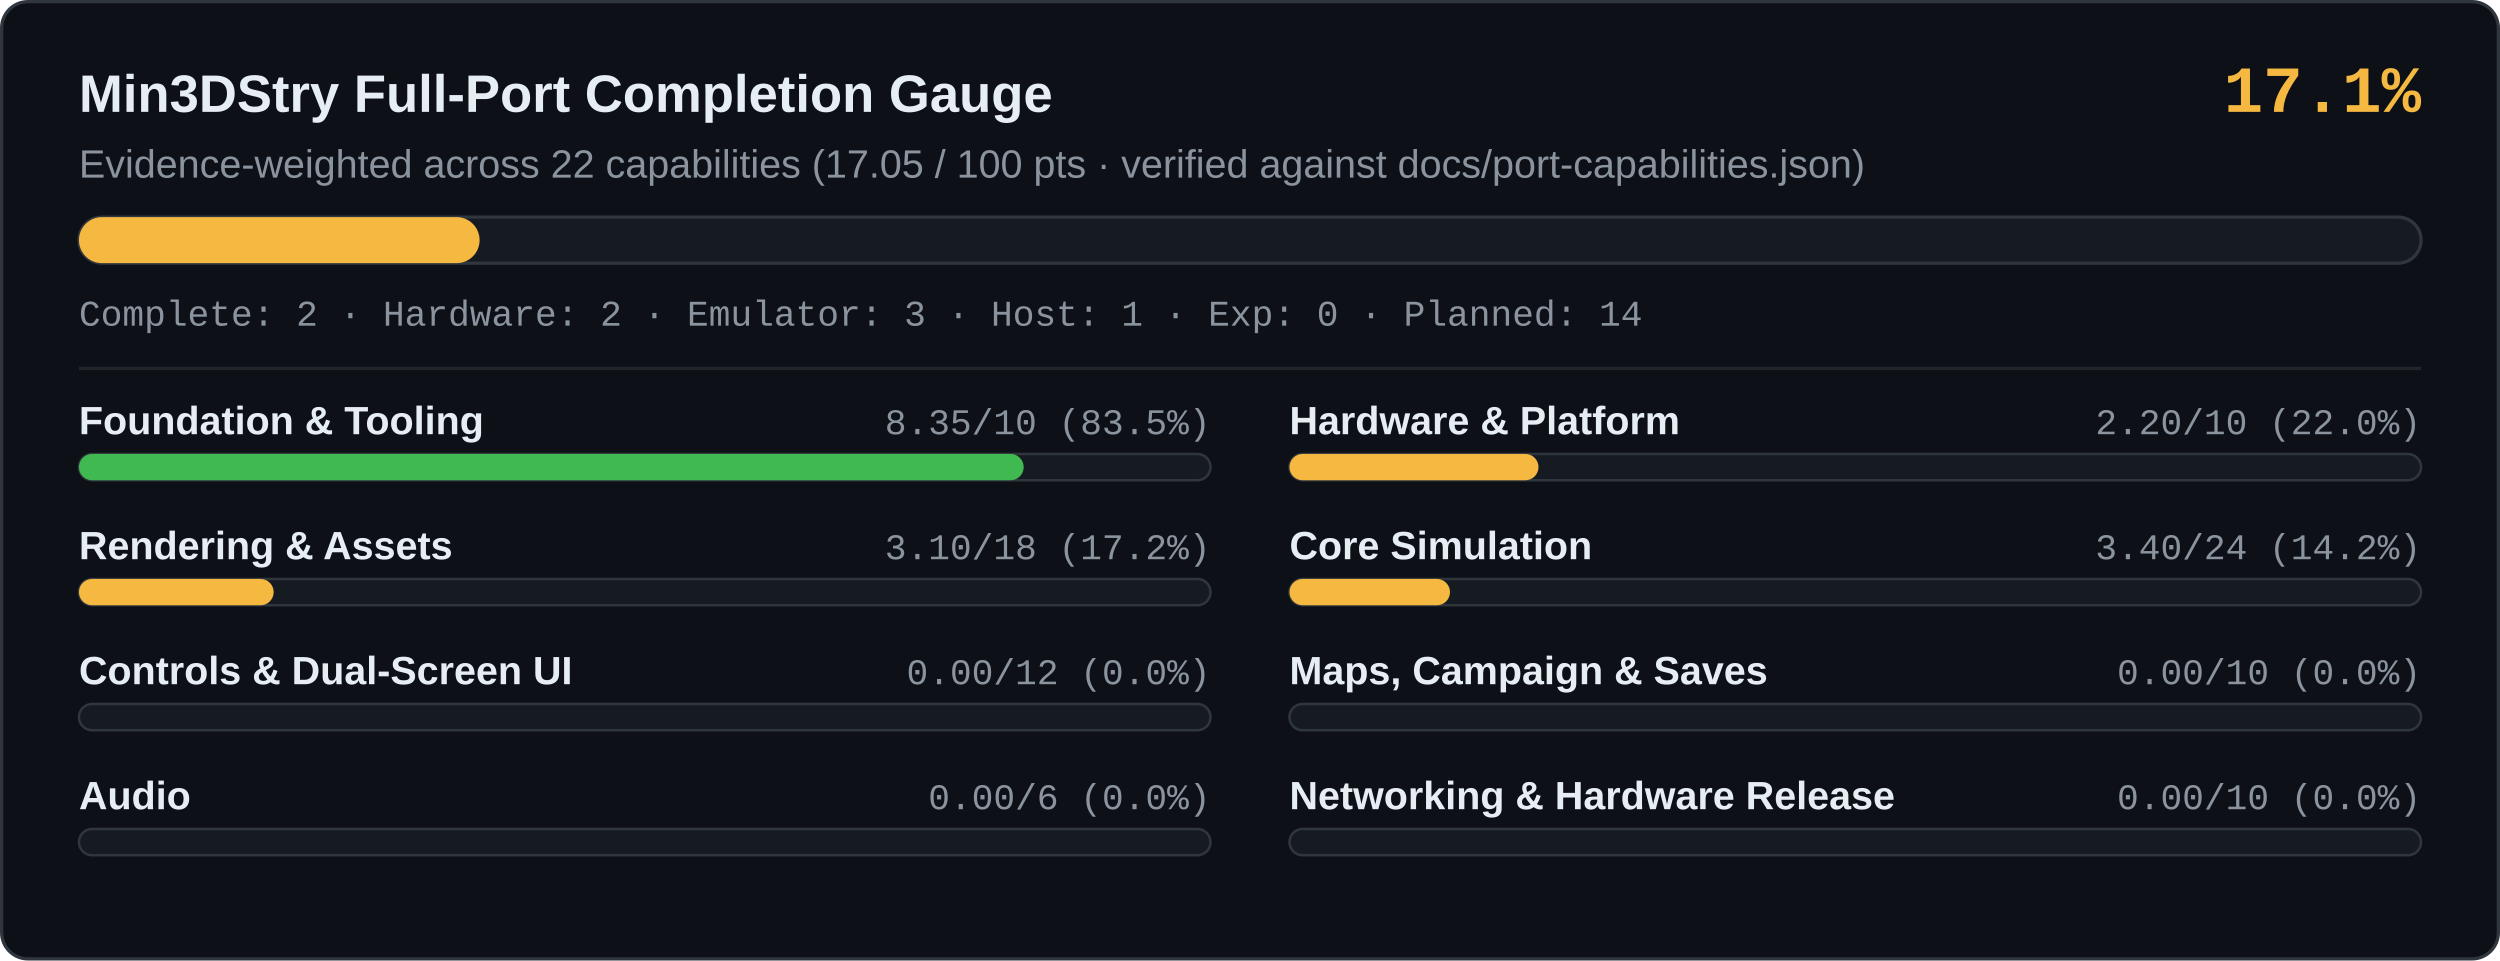
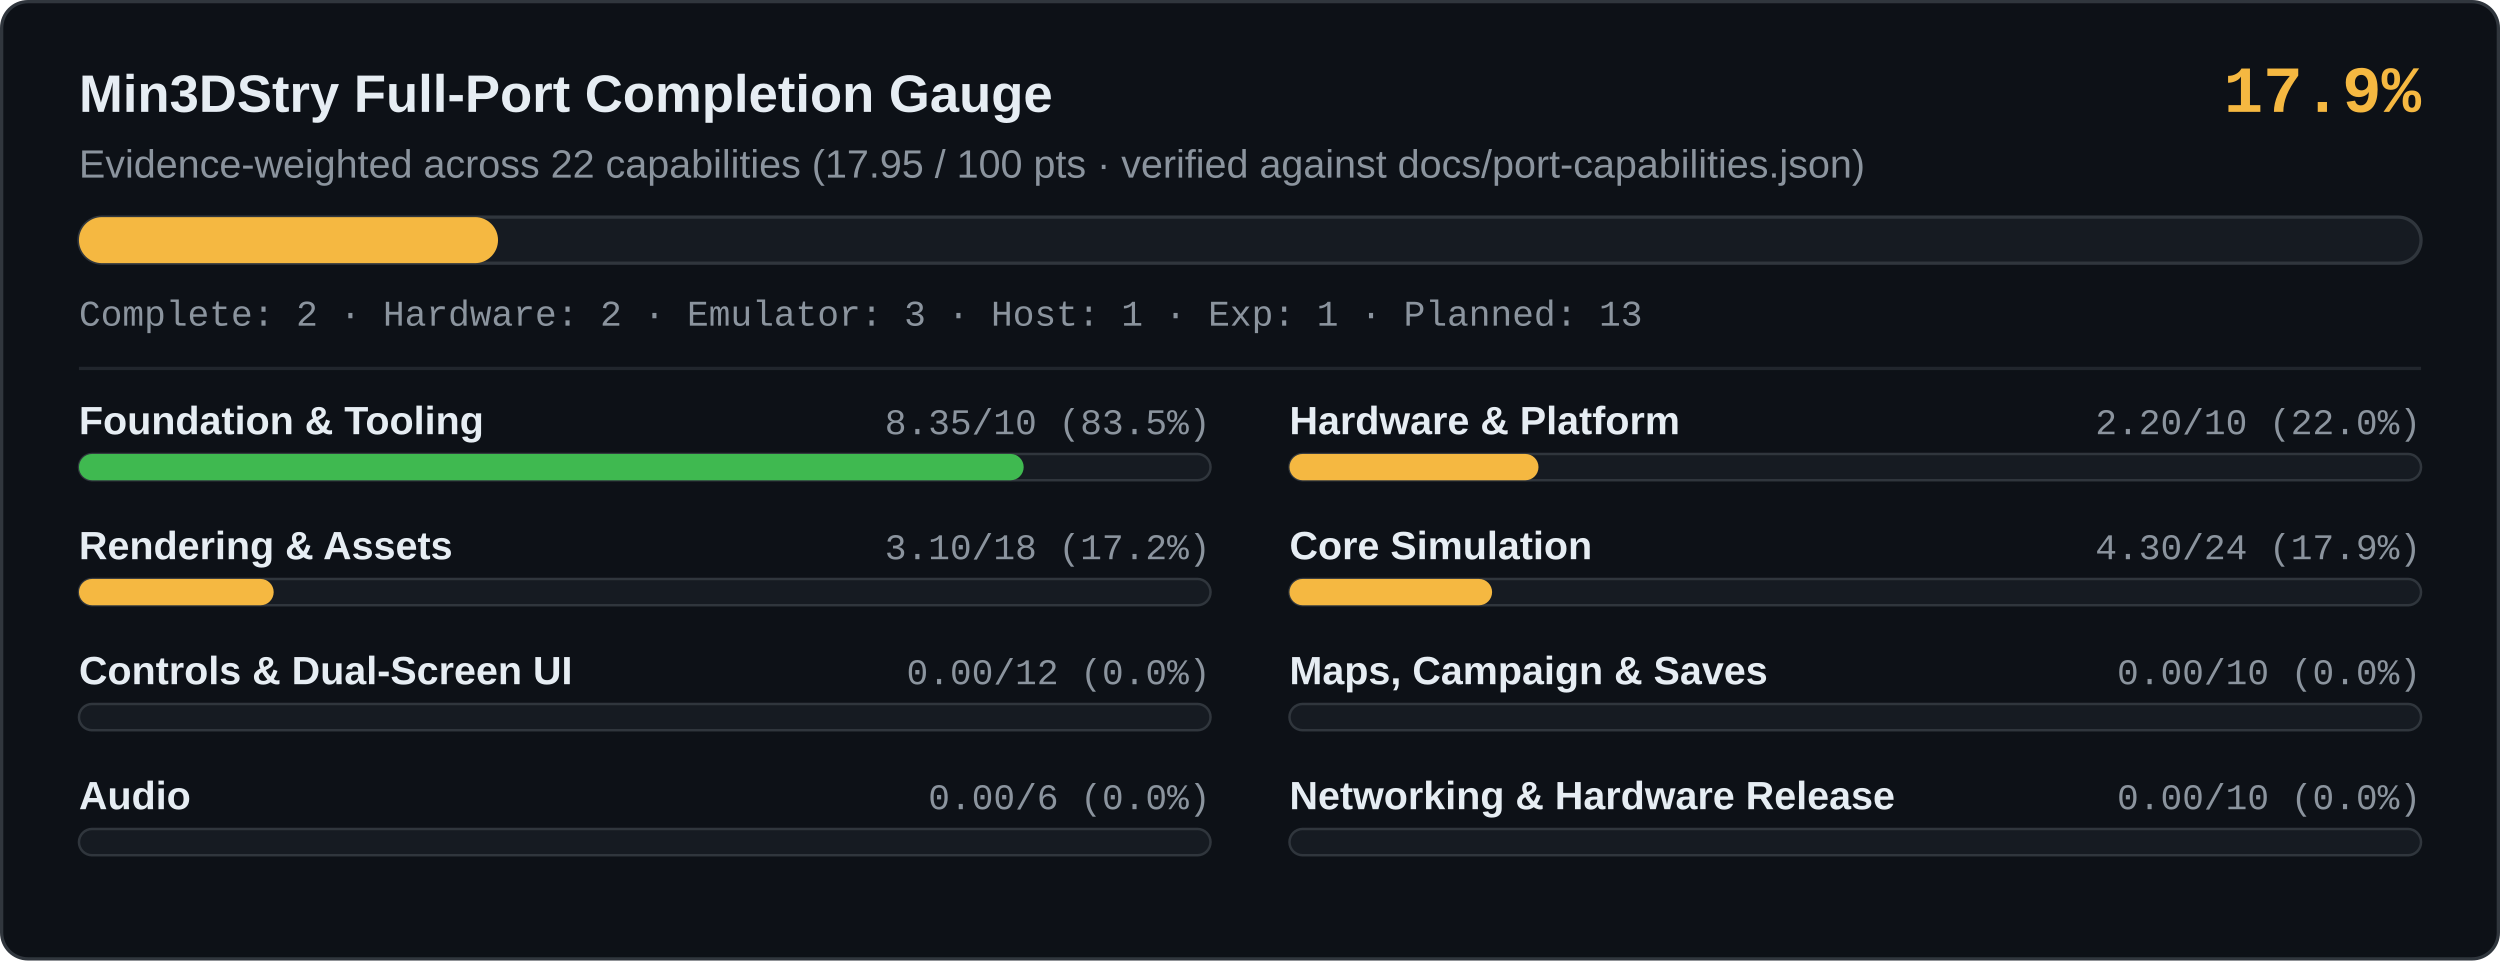
- <svg xmlns="http://www.w3.org/2000/svg" width="760" height="292" viewBox="0 0 760 292" role="img" aria-label="Min3DStry Port Completion 17.1%">
+ <svg xmlns="http://www.w3.org/2000/svg" width="760" height="292" viewBox="0 0 760 292" role="img" aria-label="Min3DStry Port Completion 17.9%">
  <rect x="0.5" y="0.5" width="759" height="291" rx="8" fill="#0d1117" stroke="#30363d" />
  <text x="24" y="34" fill="#e6edf3" font-family="Segoe UI, Ubuntu, Arial, sans-serif" font-size="16" font-weight="700">Min3DStry Full-Port Completion Gauge</text>
-   <text x="736" y="34" text-anchor="end" fill="#f5b841" font-family="Consolas, Liberation Mono, monospace" font-size="20" font-weight="700">17.1%</text>
-   <text x="24" y="54" fill="#8b949e" font-family="Segoe UI, Ubuntu, Arial, sans-serif" font-size="12">Evidence-weighted across 22 capabilities (17.05 / 100 pts · verified against docs/port-capabilities.json)</text>
+   <text x="736" y="34" text-anchor="end" fill="#f5b841" font-family="Consolas, Liberation Mono, monospace" font-size="20" font-weight="700">17.9%</text>
+   <text x="24" y="54" fill="#8b949e" font-family="Segoe UI, Ubuntu, Arial, sans-serif" font-size="12">Evidence-weighted across 22 capabilities (17.95 / 100 pts · verified against docs/port-capabilities.json)</text>
  <rect x="24" y="66" width="712" height="14" rx="7" fill="#161b22" stroke="#30363d" />
-   <rect x="24" y="66" width="121.8" height="14" rx="7" fill="#f5b841" />
-   <text x="24" y="99" fill="#8b949e" font-family="Consolas, Liberation Mono, monospace" font-size="11">Complete: 2  ·  Hardware: 2  ·  Emulator: 3  ·  Host: 1  ·  Exp: 0  ·  Planned: 14</text>
+   <rect x="24" y="66" width="127.4" height="14" rx="7" fill="#f5b841" />
+   <text x="24" y="99" fill="#8b949e" font-family="Consolas, Liberation Mono, monospace" font-size="11">Complete: 2  ·  Hardware: 2  ·  Emulator: 3  ·  Host: 1  ·  Exp: 1  ·  Planned: 13</text>
  <line x1="24" y1="112" x2="736" y2="112" stroke="#21262d" stroke-width="1" />
  <text x="24" y="132" fill="#e6edf3" font-family="Segoe UI, Ubuntu, Arial, sans-serif" font-size="12" font-weight="600">Foundation &amp; Tooling</text>
  <text x="368" y="132" text-anchor="end" fill="#8b949e" font-family="Consolas, Liberation Mono, monospace" font-size="11">8.35/10 (83.5%)</text>
  <rect x="24" y="138" width="344" height="8" rx="4" fill="#161b22" stroke="#30363d" stroke-width="0.75" />
  <rect x="24" y="138" width="287.2" height="8" rx="4" fill="#3fb950" />
  <text x="392" y="132" fill="#e6edf3" font-family="Segoe UI, Ubuntu, Arial, sans-serif" font-size="12" font-weight="600">Hardware &amp; Platform</text>
  <text x="736" y="132" text-anchor="end" fill="#8b949e" font-family="Consolas, Liberation Mono, monospace" font-size="11">2.20/10 (22.0%)</text>
  <rect x="392" y="138" width="344" height="8" rx="4" fill="#161b22" stroke="#30363d" stroke-width="0.75" />
  <rect x="392" y="138" width="75.7" height="8" rx="4" fill="#f5b841" />
  <text x="24" y="170" fill="#e6edf3" font-family="Segoe UI, Ubuntu, Arial, sans-serif" font-size="12" font-weight="600">Rendering &amp; Assets</text>
  <text x="368" y="170" text-anchor="end" fill="#8b949e" font-family="Consolas, Liberation Mono, monospace" font-size="11">3.10/18 (17.2%)</text>
  <rect x="24" y="176" width="344" height="8" rx="4" fill="#161b22" stroke="#30363d" stroke-width="0.75" />
  <rect x="24" y="176" width="59.2" height="8" rx="4" fill="#f5b841" />
  <text x="392" y="170" fill="#e6edf3" font-family="Segoe UI, Ubuntu, Arial, sans-serif" font-size="12" font-weight="600">Core Simulation</text>
-   <text x="736" y="170" text-anchor="end" fill="#8b949e" font-family="Consolas, Liberation Mono, monospace" font-size="11">3.40/24 (14.2%)</text>
+   <text x="736" y="170" text-anchor="end" fill="#8b949e" font-family="Consolas, Liberation Mono, monospace" font-size="11">4.30/24 (17.9%)</text>
  <rect x="392" y="176" width="344" height="8" rx="4" fill="#161b22" stroke="#30363d" stroke-width="0.75" />
-   <rect x="392" y="176" width="48.8" height="8" rx="4" fill="#f5b841" />
+   <rect x="392" y="176" width="61.6" height="8" rx="4" fill="#f5b841" />
  <text x="24" y="208" fill="#e6edf3" font-family="Segoe UI, Ubuntu, Arial, sans-serif" font-size="12" font-weight="600">Controls &amp; Dual-Screen UI</text>
  <text x="368" y="208" text-anchor="end" fill="#8b949e" font-family="Consolas, Liberation Mono, monospace" font-size="11">0.00/12 (0.0%)</text>
  <rect x="24" y="214" width="344" height="8" rx="4" fill="#161b22" stroke="#30363d" stroke-width="0.75" />
  <text x="392" y="208" fill="#e6edf3" font-family="Segoe UI, Ubuntu, Arial, sans-serif" font-size="12" font-weight="600">Maps, Campaign &amp; Saves</text>
  <text x="736" y="208" text-anchor="end" fill="#8b949e" font-family="Consolas, Liberation Mono, monospace" font-size="11">0.00/10 (0.0%)</text>
  <rect x="392" y="214" width="344" height="8" rx="4" fill="#161b22" stroke="#30363d" stroke-width="0.75" />
  <text x="24" y="246" fill="#e6edf3" font-family="Segoe UI, Ubuntu, Arial, sans-serif" font-size="12" font-weight="600">Audio</text>
  <text x="368" y="246" text-anchor="end" fill="#8b949e" font-family="Consolas, Liberation Mono, monospace" font-size="11">0.00/6 (0.0%)</text>
  <rect x="24" y="252" width="344" height="8" rx="4" fill="#161b22" stroke="#30363d" stroke-width="0.75" />
  <text x="392" y="246" fill="#e6edf3" font-family="Segoe UI, Ubuntu, Arial, sans-serif" font-size="12" font-weight="600">Networking &amp; Hardware Release</text>
  <text x="736" y="246" text-anchor="end" fill="#8b949e" font-family="Consolas, Liberation Mono, monospace" font-size="11">0.00/10 (0.0%)</text>
  <rect x="392" y="252" width="344" height="8" rx="4" fill="#161b22" stroke="#30363d" stroke-width="0.75" />
</svg>
